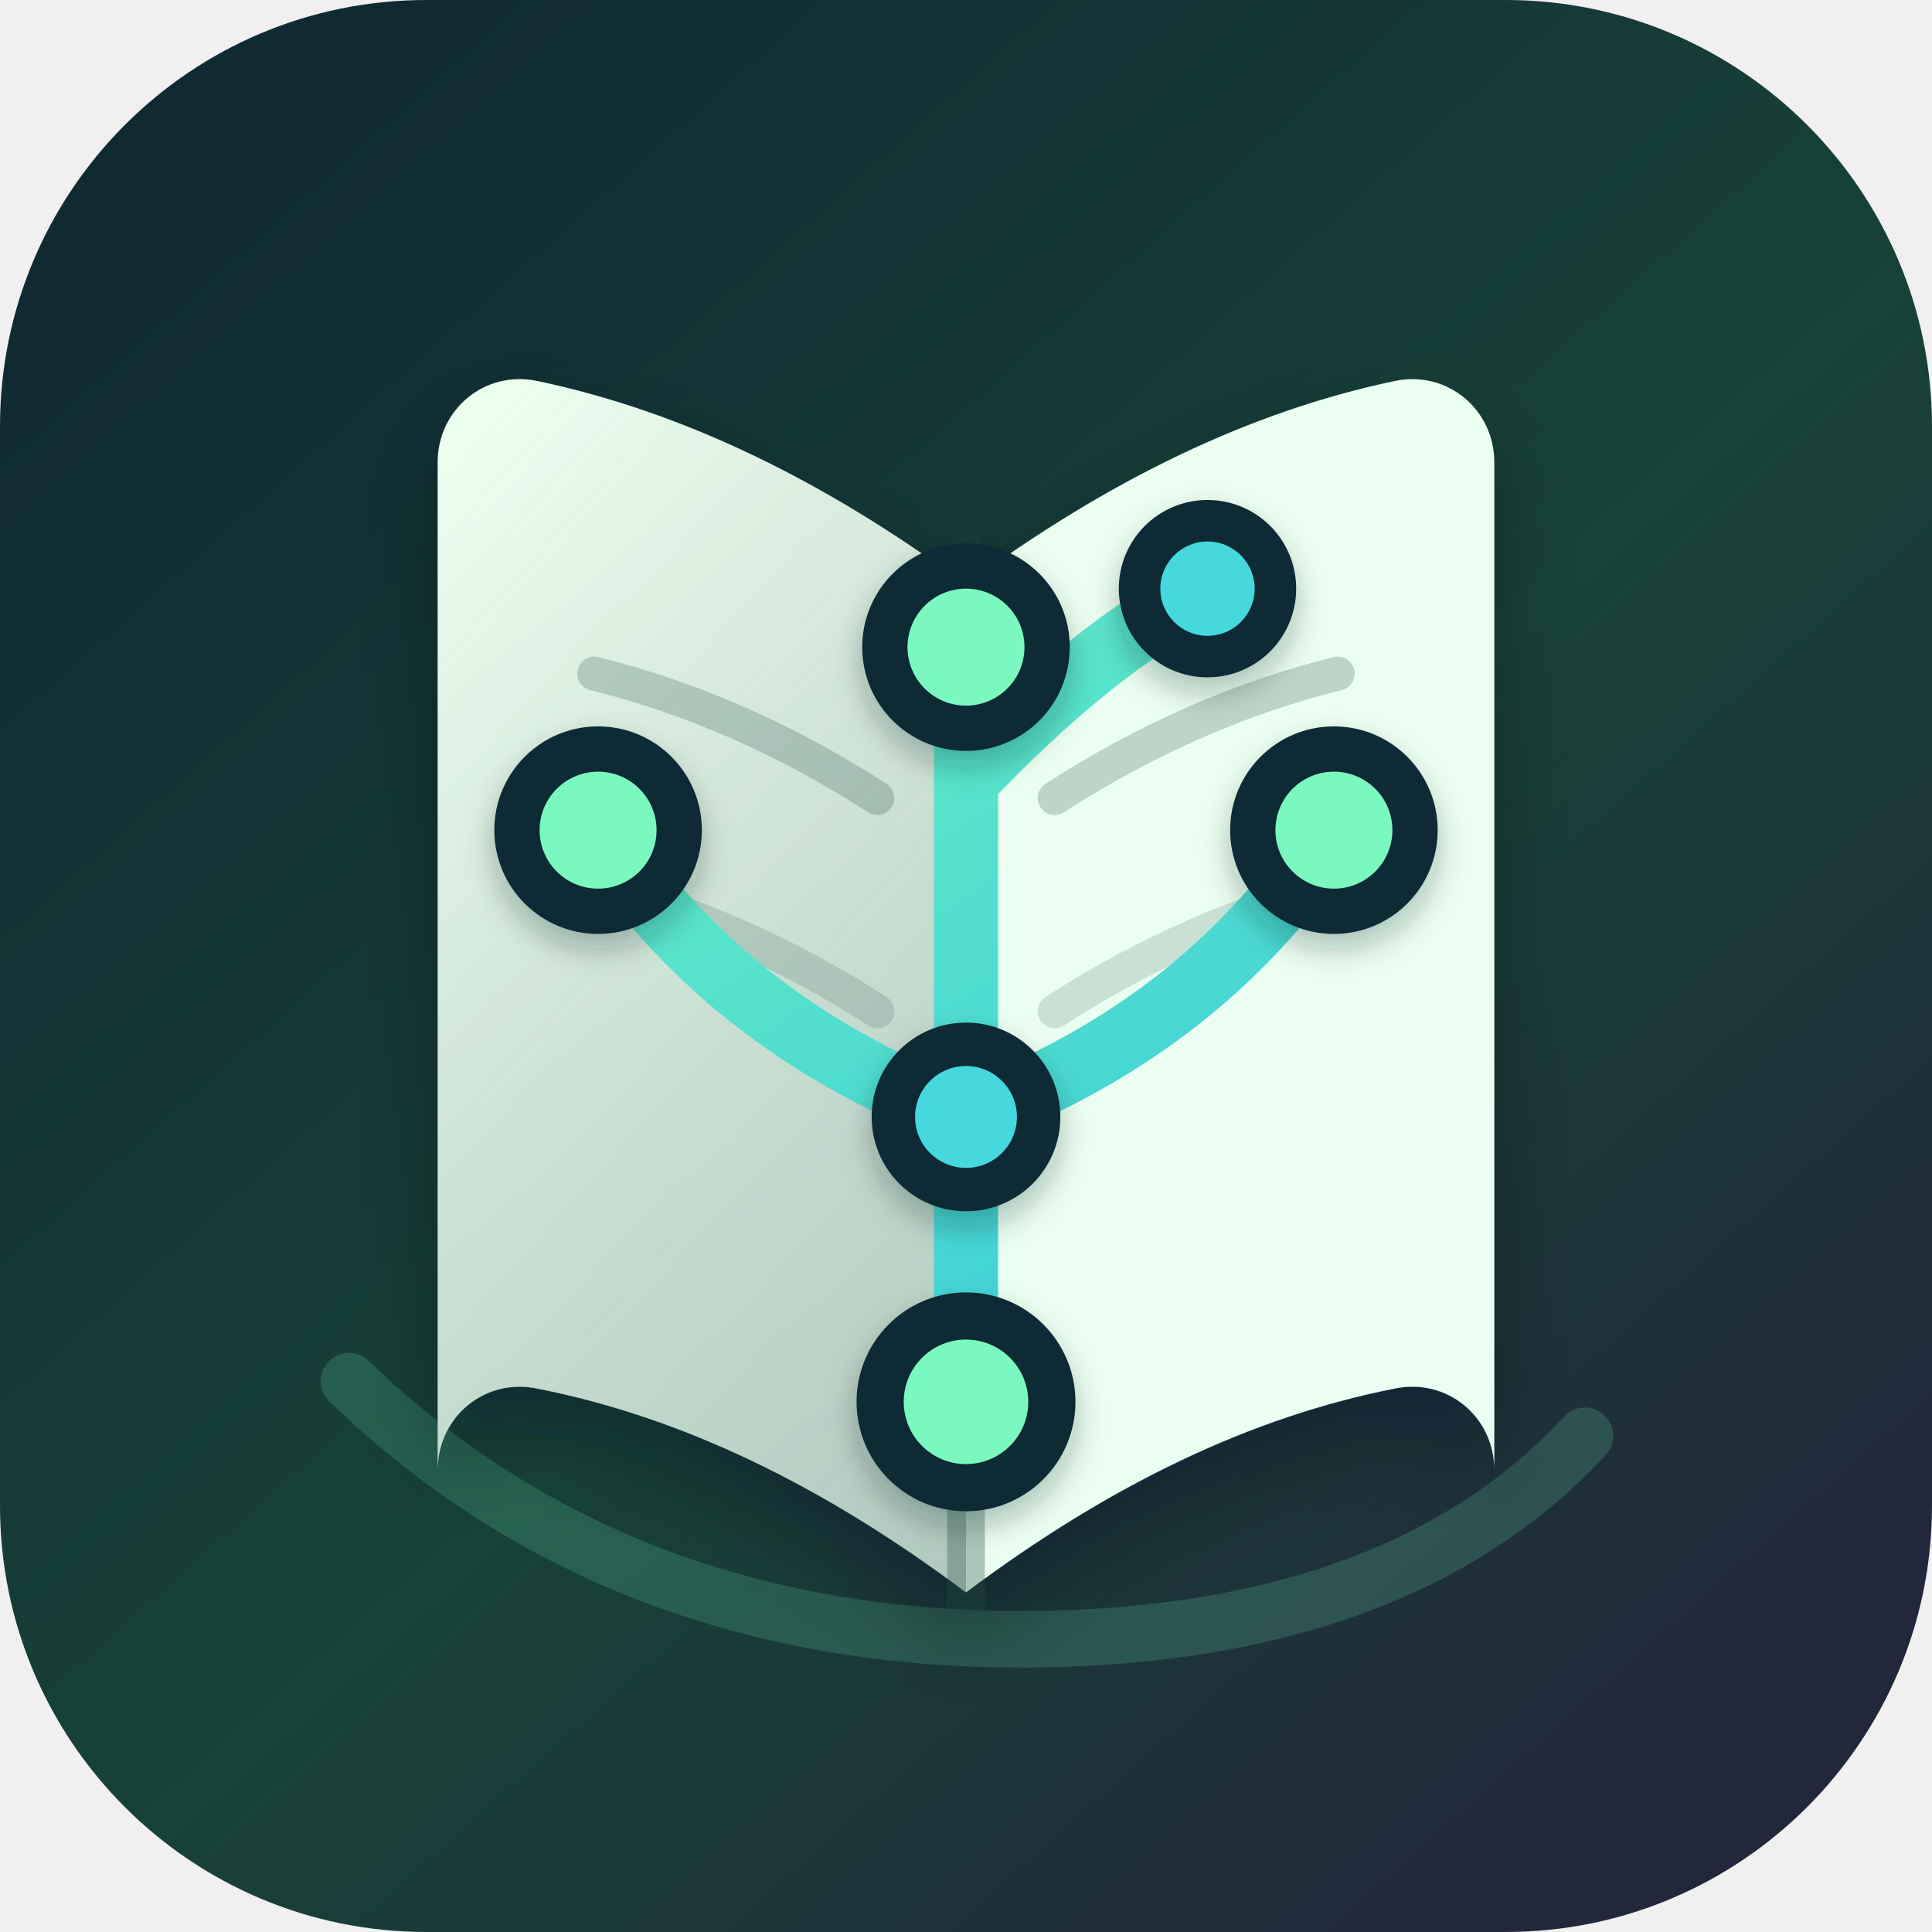
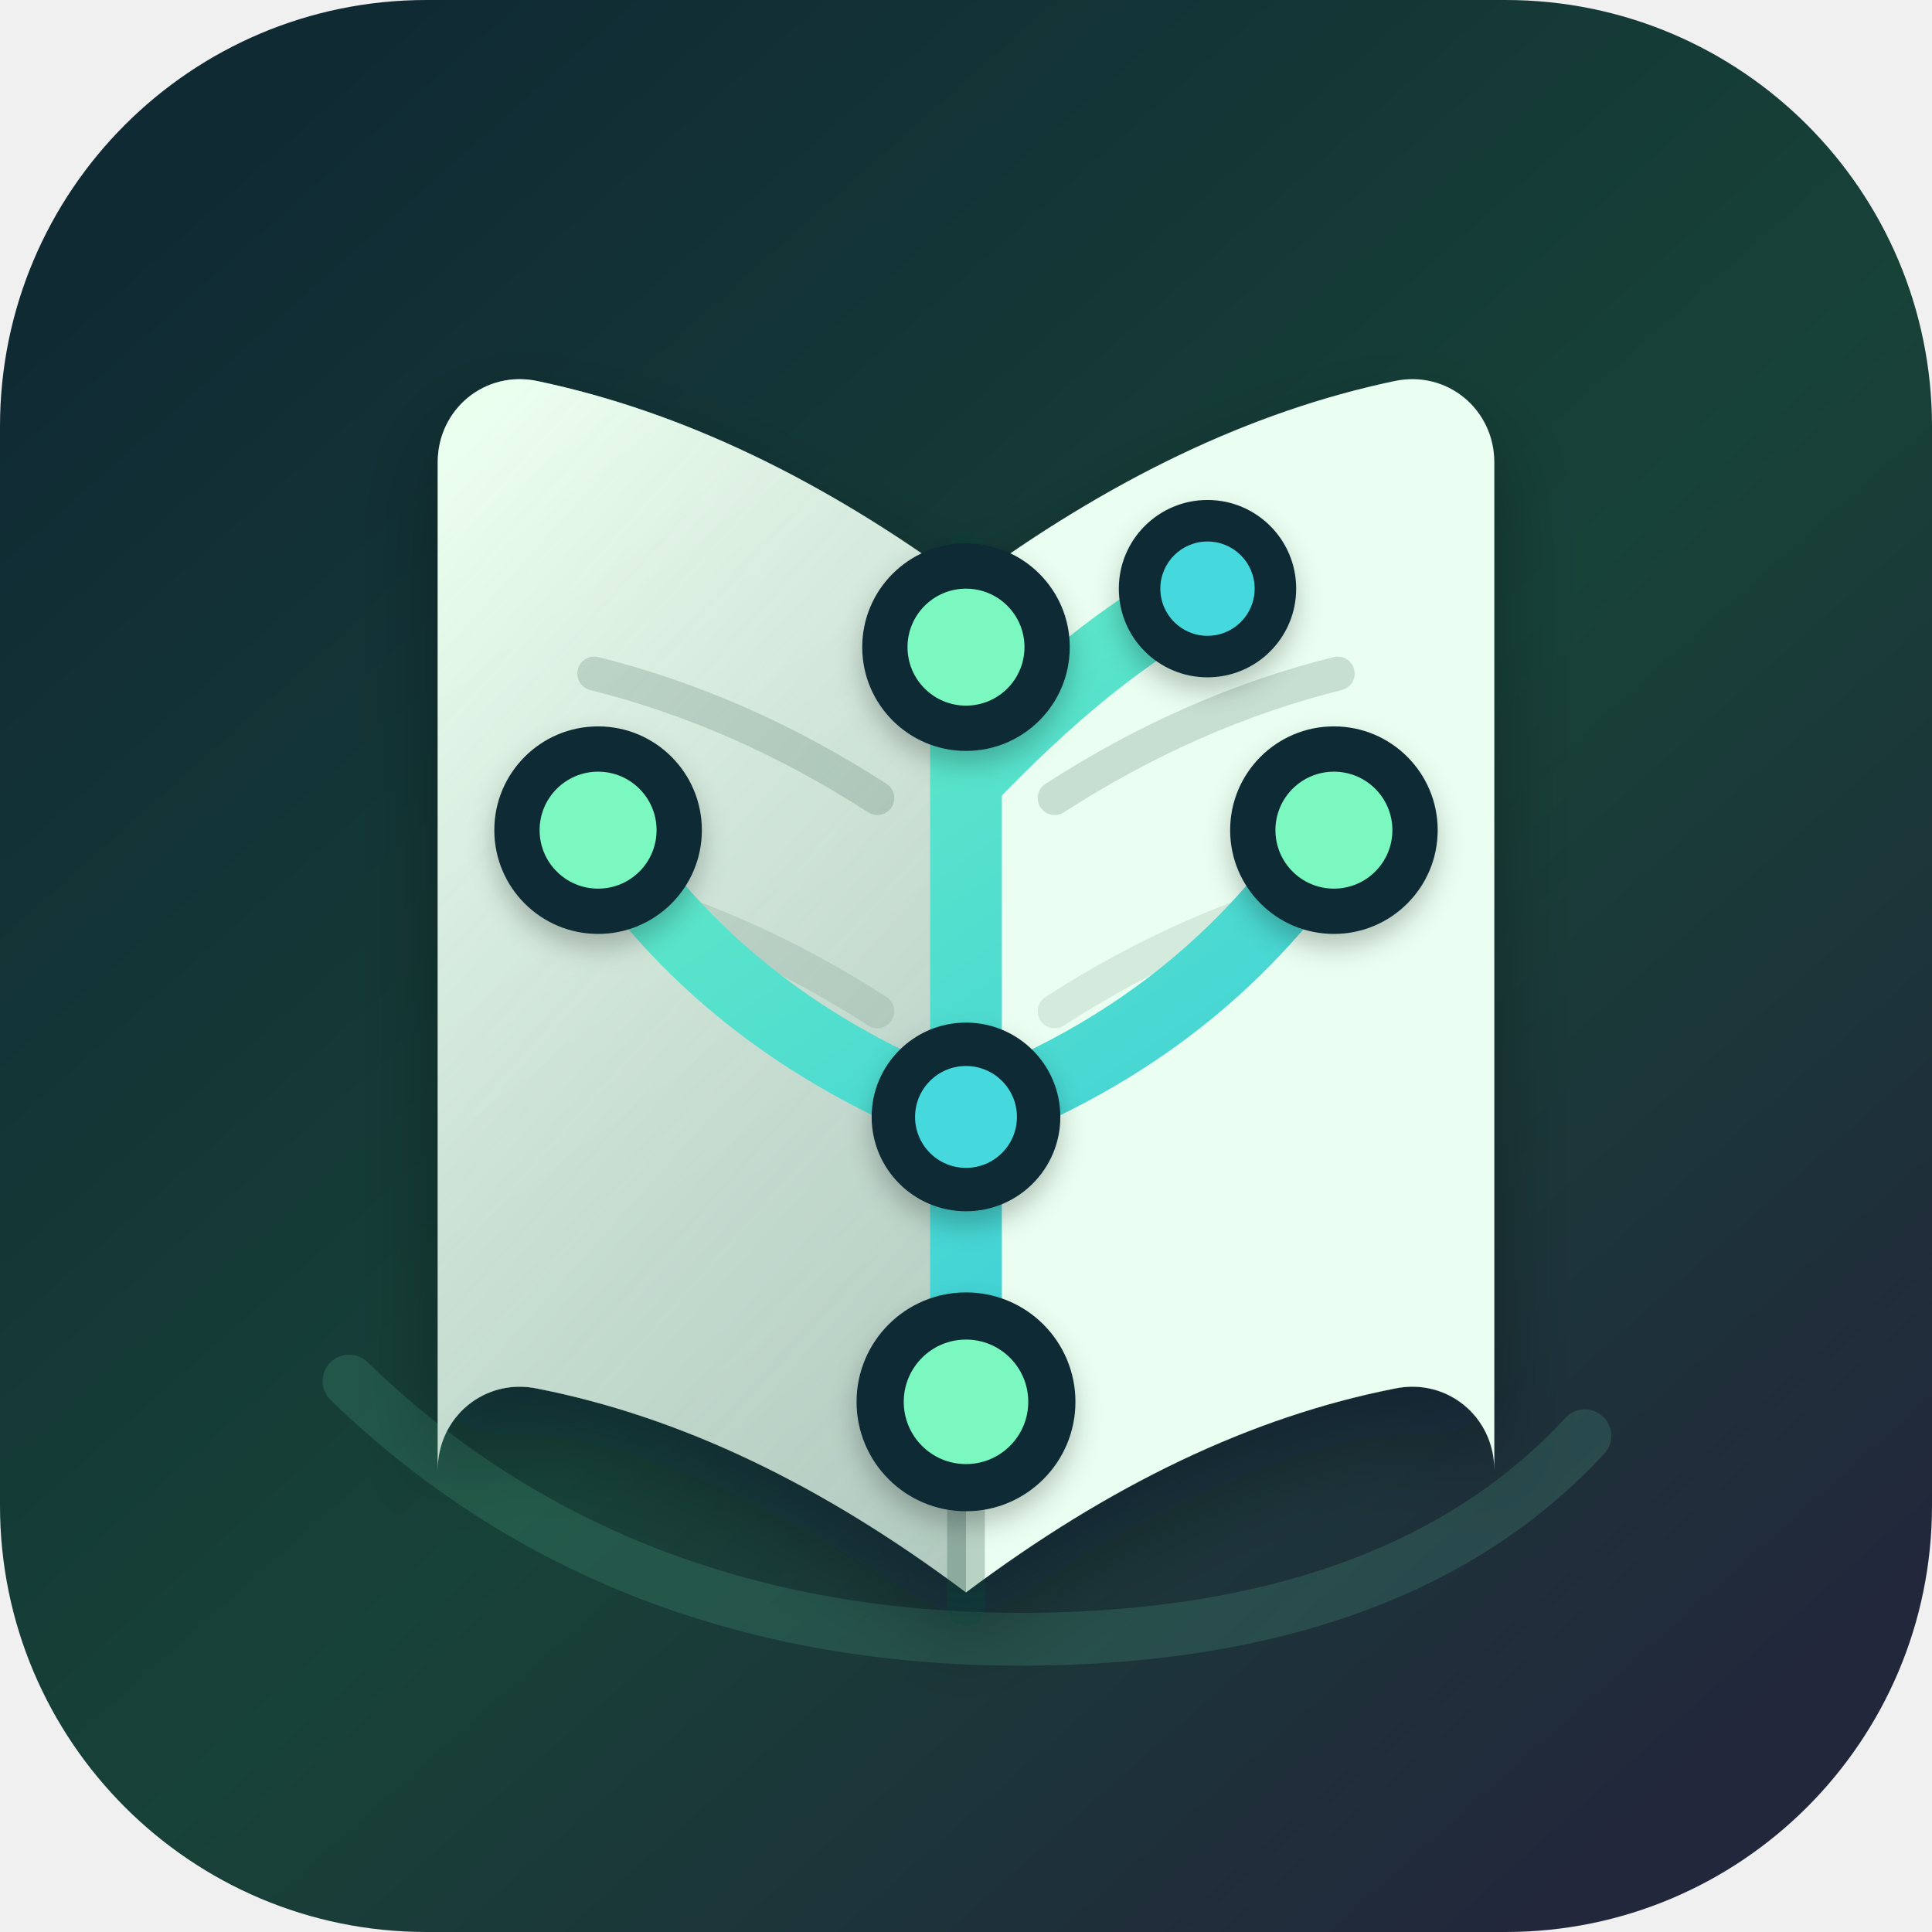
<svg xmlns="http://www.w3.org/2000/svg" viewBox="0 0 1024 1024" role="img" aria-label="Git Wikitree app icon">
  <defs>
    <linearGradient id="background" x1="128" y1="80" x2="896" y2="944" gradientUnits="userSpaceOnUse">
      <stop offset="0" stop-color="#102a34" />
      <stop offset="0.55" stop-color="#174238" />
      <stop offset="1" stop-color="#22273b" />
    </linearGradient>
    <linearGradient id="page" x1="268" y1="198" x2="748" y2="832" gradientUnits="userSpaceOnUse">
      <stop offset="0" stop-color="#f6fff5" />
      <stop offset="1" stop-color="#cfeee0" />
    </linearGradient>
    <linearGradient id="pageShadow" x1="232" y1="256" x2="792" y2="760" gradientUnits="userSpaceOnUse">
      <stop offset="0" stop-color="#d7ffe6" stop-opacity="0.34" />
      <stop offset="1" stop-color="#0b171d" stop-opacity="0.20" />
    </linearGradient>
    <linearGradient id="branch" x1="304" y1="198" x2="716" y2="808" gradientUnits="userSpaceOnUse">
      <stop offset="0" stop-color="#71f6be" />
      <stop offset="1" stop-color="#31c6df" />
    </linearGradient>
    <filter id="softShadow" x="-20%" y="-20%" width="140%" height="140%">
      <feDropShadow dx="0" dy="22" stdDeviation="22" flood-color="#061014" flood-opacity="0.32" />
    </filter>
    <filter id="nodeShadow" x="-50%" y="-50%" width="200%" height="200%">
-       <feDropShadow dx="0" dy="8" stdDeviation="8" flood-color="#071219" flood-opacity="0.28" />
+       <feDropShadow dx="0" dy="7" stdDeviation="7" flood-color="#071219" flood-opacity="0.24" />
    </filter>
  </defs>
  <rect width="1024" height="1024" rx="226" fill="url(#background)" />
-   <path d="M185 732c98 95 228 144 390 136 118-6 206-43 265-107" fill="none" stroke="#6df0be" stroke-width="30" stroke-linecap="round" opacity="0.18" />
+   <path d="M185 732c98 95 228 144 390 136 118-6 206-43 265-107" fill="none" stroke="#6df0be" stroke-width="28" stroke-linecap="round" opacity="0.14" />
  <g filter="url(#softShadow)">
    <path d="M232 245c0-28 25-49 53-43 76 16 151 52 227 108v534c-76-57-151-93-227-108-28-6-53 15-53 43V245Z" fill="url(#page)" />
    <path d="M792 245c0-28-25-49-53-43-76 16-151 52-227 108v534c76-57 151-93 227-108 28-6 53 15 53 43V245Z" fill="#e8fff0" />
    <path d="M512 310c-76-56-151-92-227-108-28-6-53 15-53 43v534c0-28 25-49 53-43 76 15 151 51 227 108V310Z" fill="url(#pageShadow)" />
    <path d="M512 310c76-56 151-92 227-108 28-6 53 15 53 43v534c0-28-25-49-53-43-76 15-151 51-227 108V310Z" fill="#ffffff" opacity="0.10" />
-     <path d="M512 292v560" stroke="#174238" stroke-width="20" stroke-linecap="round" opacity="0.30" />
-     <path d="M315 357c52 13 102 35 150 66" stroke="#174238" stroke-width="18" stroke-linecap="round" opacity="0.22" />
-     <path d="M315 470c52 13 102 35 150 66" stroke="#174238" stroke-width="18" stroke-linecap="round" opacity="0.16" />
-     <path d="M709 357c-52 13-102 35-150 66" stroke="#174238" stroke-width="18" stroke-linecap="round" opacity="0.22" />
-     <path d="M709 470c-52 13-102 35-150 66" stroke="#174238" stroke-width="18" stroke-linecap="round" opacity="0.16" />
+     <path d="M512 292v560" stroke="#174238" stroke-width="20" stroke-linecap="round" opacity="0.24" />
+     <path d="M315 357c52 13 102 35 150 66" stroke="#174238" stroke-width="18" stroke-linecap="round" opacity="0.17" />
+     <path d="M315 470c52 13 102 35 150 66" stroke="#174238" stroke-width="18" stroke-linecap="round" opacity="0.11" />
+     <path d="M709 357c-52 13-102 35-150 66" stroke="#174238" stroke-width="18" stroke-linecap="round" opacity="0.17" />
+     <path d="M709 470c-52 13-102 35-150 66" stroke="#174238" stroke-width="18" stroke-linecap="round" opacity="0.11" />
  </g>
-   <g fill="none" stroke="url(#branch)" stroke-width="34" stroke-linecap="round" stroke-linejoin="round">
+   <g fill="none" stroke="url(#branch)" stroke-width="38" stroke-linecap="round" stroke-linejoin="round">
    <path d="M512 743V592" />
    <path d="M512 592c0-92 0-170 0-249" />
    <path d="M512 592c-91-35-151-86-195-152" />
    <path d="M512 592c90-34 150-85 195-152" />
    <path d="M512 414c44-46 85-80 128-102" />
  </g>
  <g filter="url(#nodeShadow)">
    <circle cx="512" cy="743" r="58" fill="#0d2a34" />
    <circle cx="512" cy="743" r="33" fill="#7af8bf" />
    <circle cx="512" cy="592" r="50" fill="#0d2a34" />
    <circle cx="512" cy="592" r="27" fill="#45d8dd" />
    <circle cx="317" cy="440" r="55" fill="#0d2a34" />
    <circle cx="317" cy="440" r="31" fill="#7af8bf" />
    <circle cx="707" cy="440" r="55" fill="#0d2a34" />
    <circle cx="707" cy="440" r="31" fill="#7af8bf" />
    <circle cx="512" cy="343" r="55" fill="#0d2a34" />
    <circle cx="512" cy="343" r="31" fill="#7af8bf" />
    <circle cx="640" cy="312" r="47" fill="#0d2a34" />
    <circle cx="640" cy="312" r="25" fill="#45d8dd" />
  </g>
</svg>
